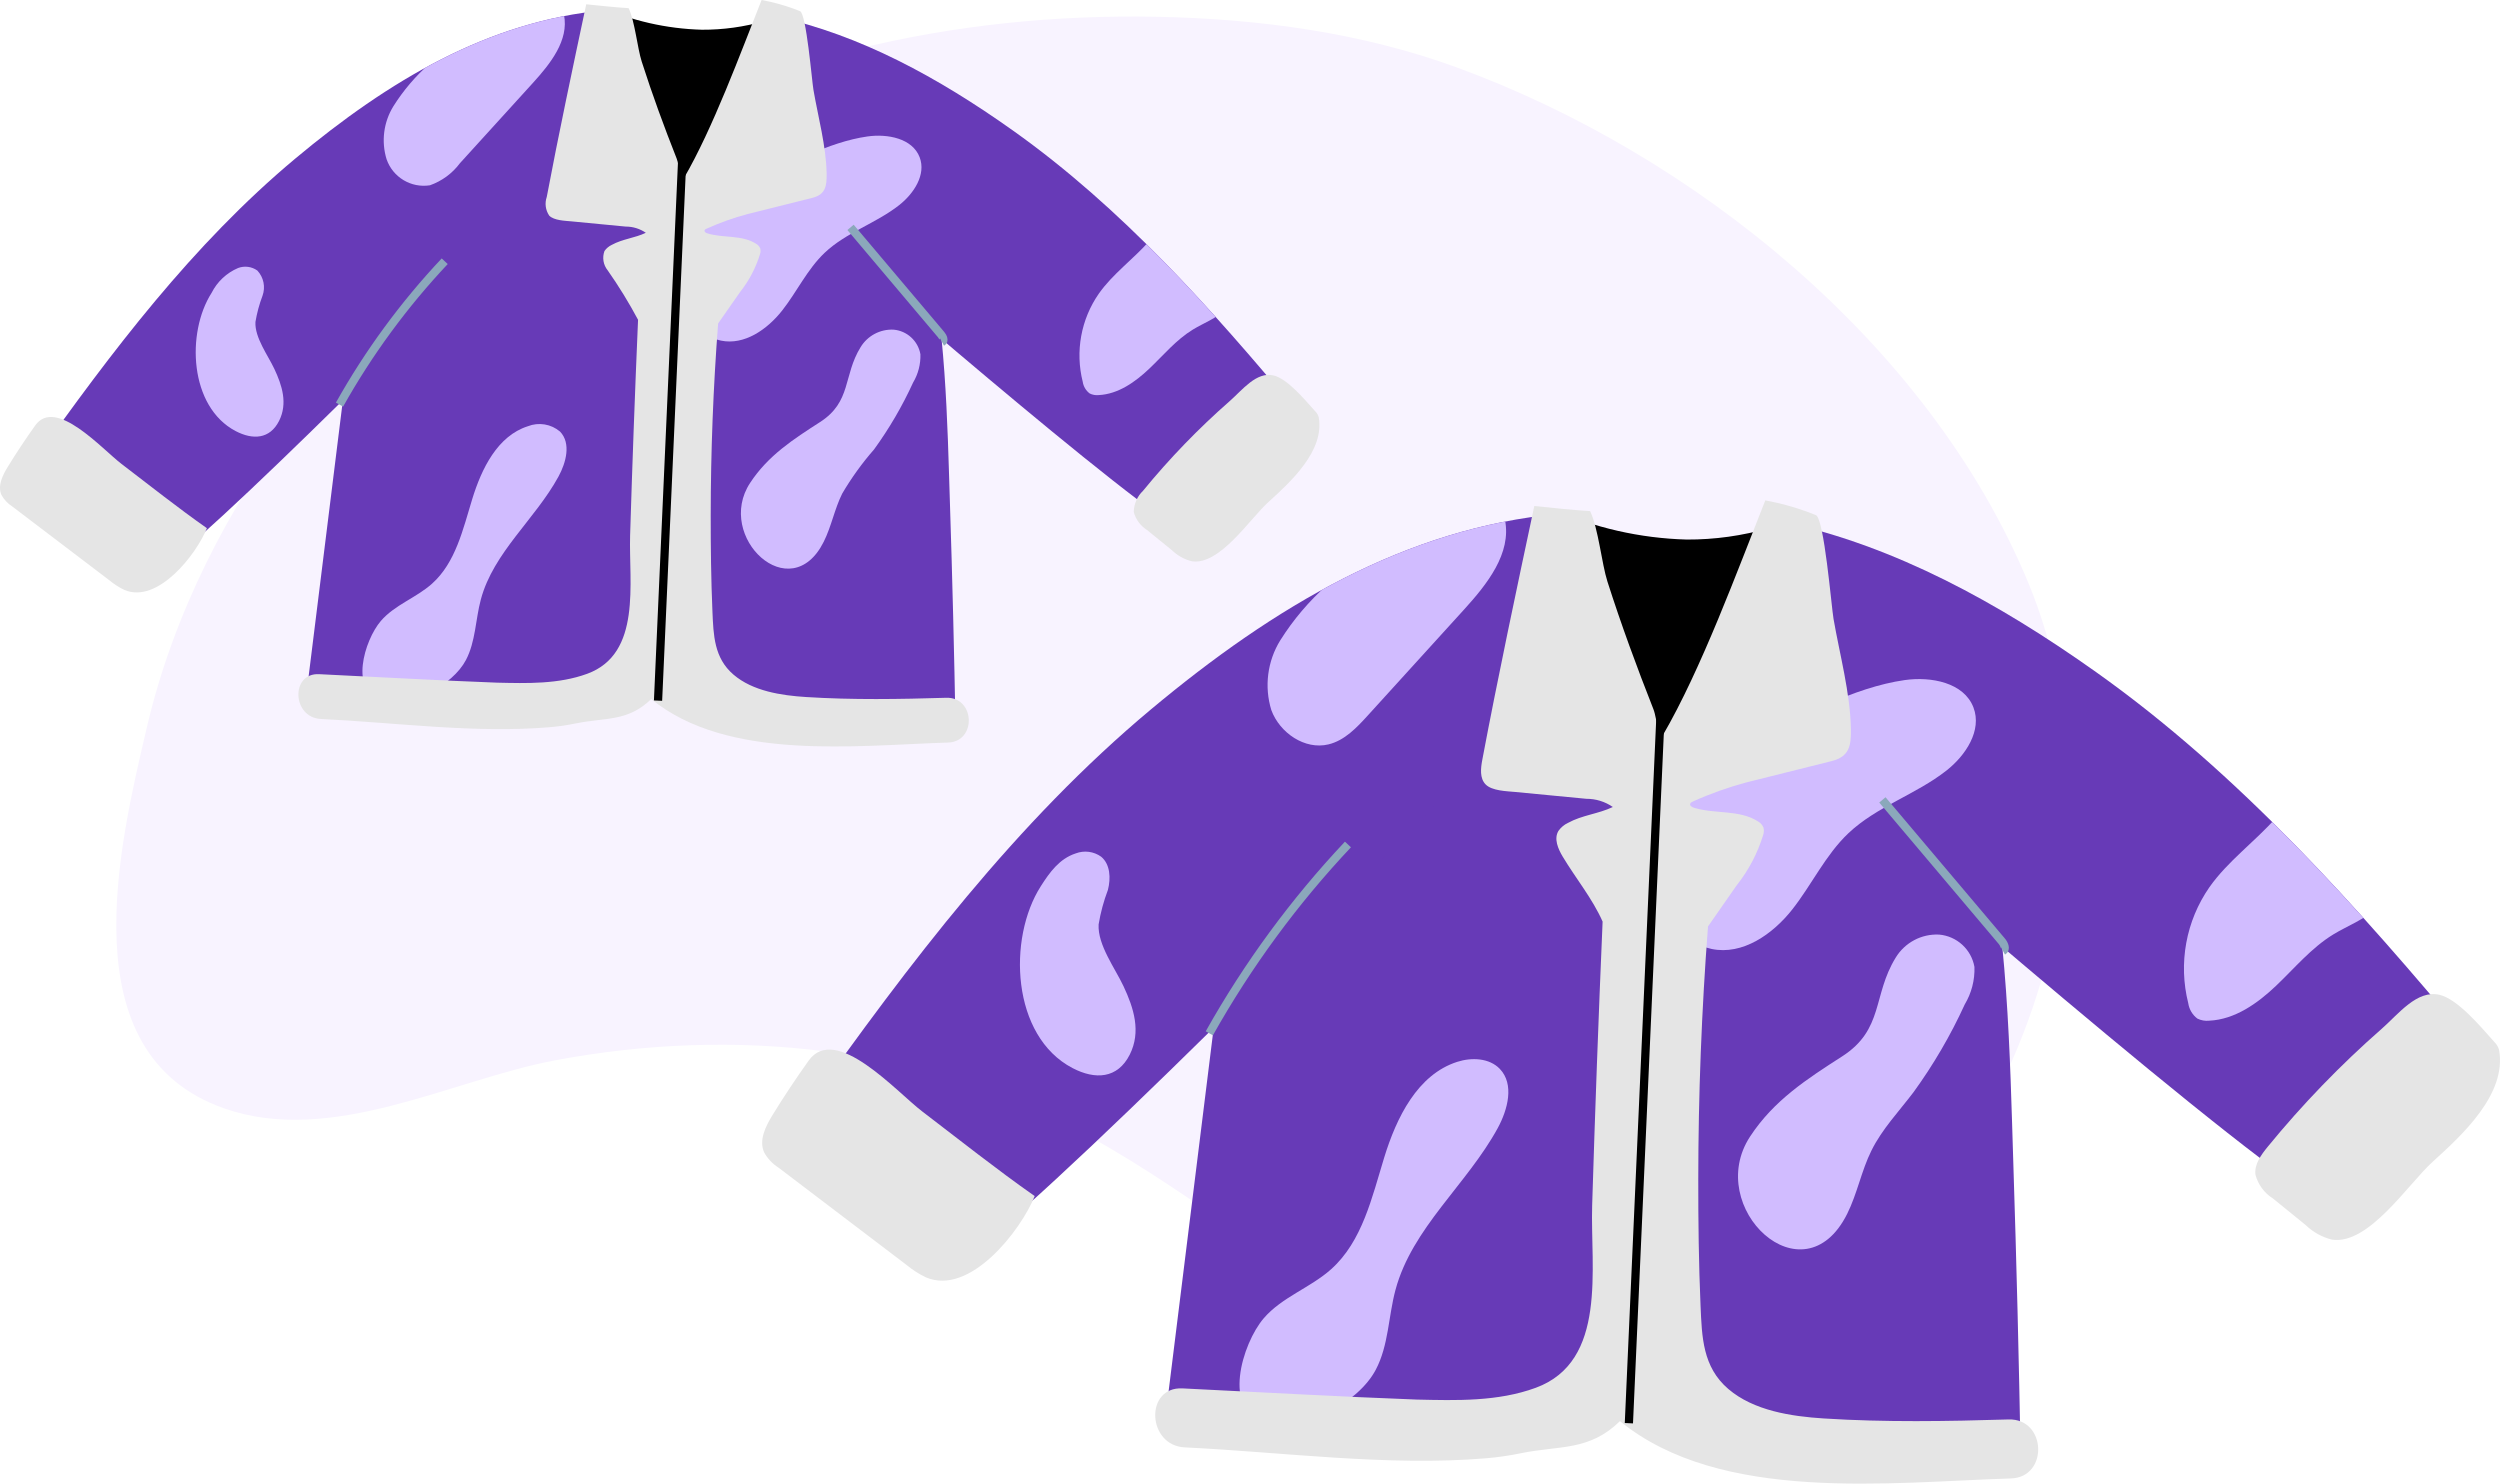
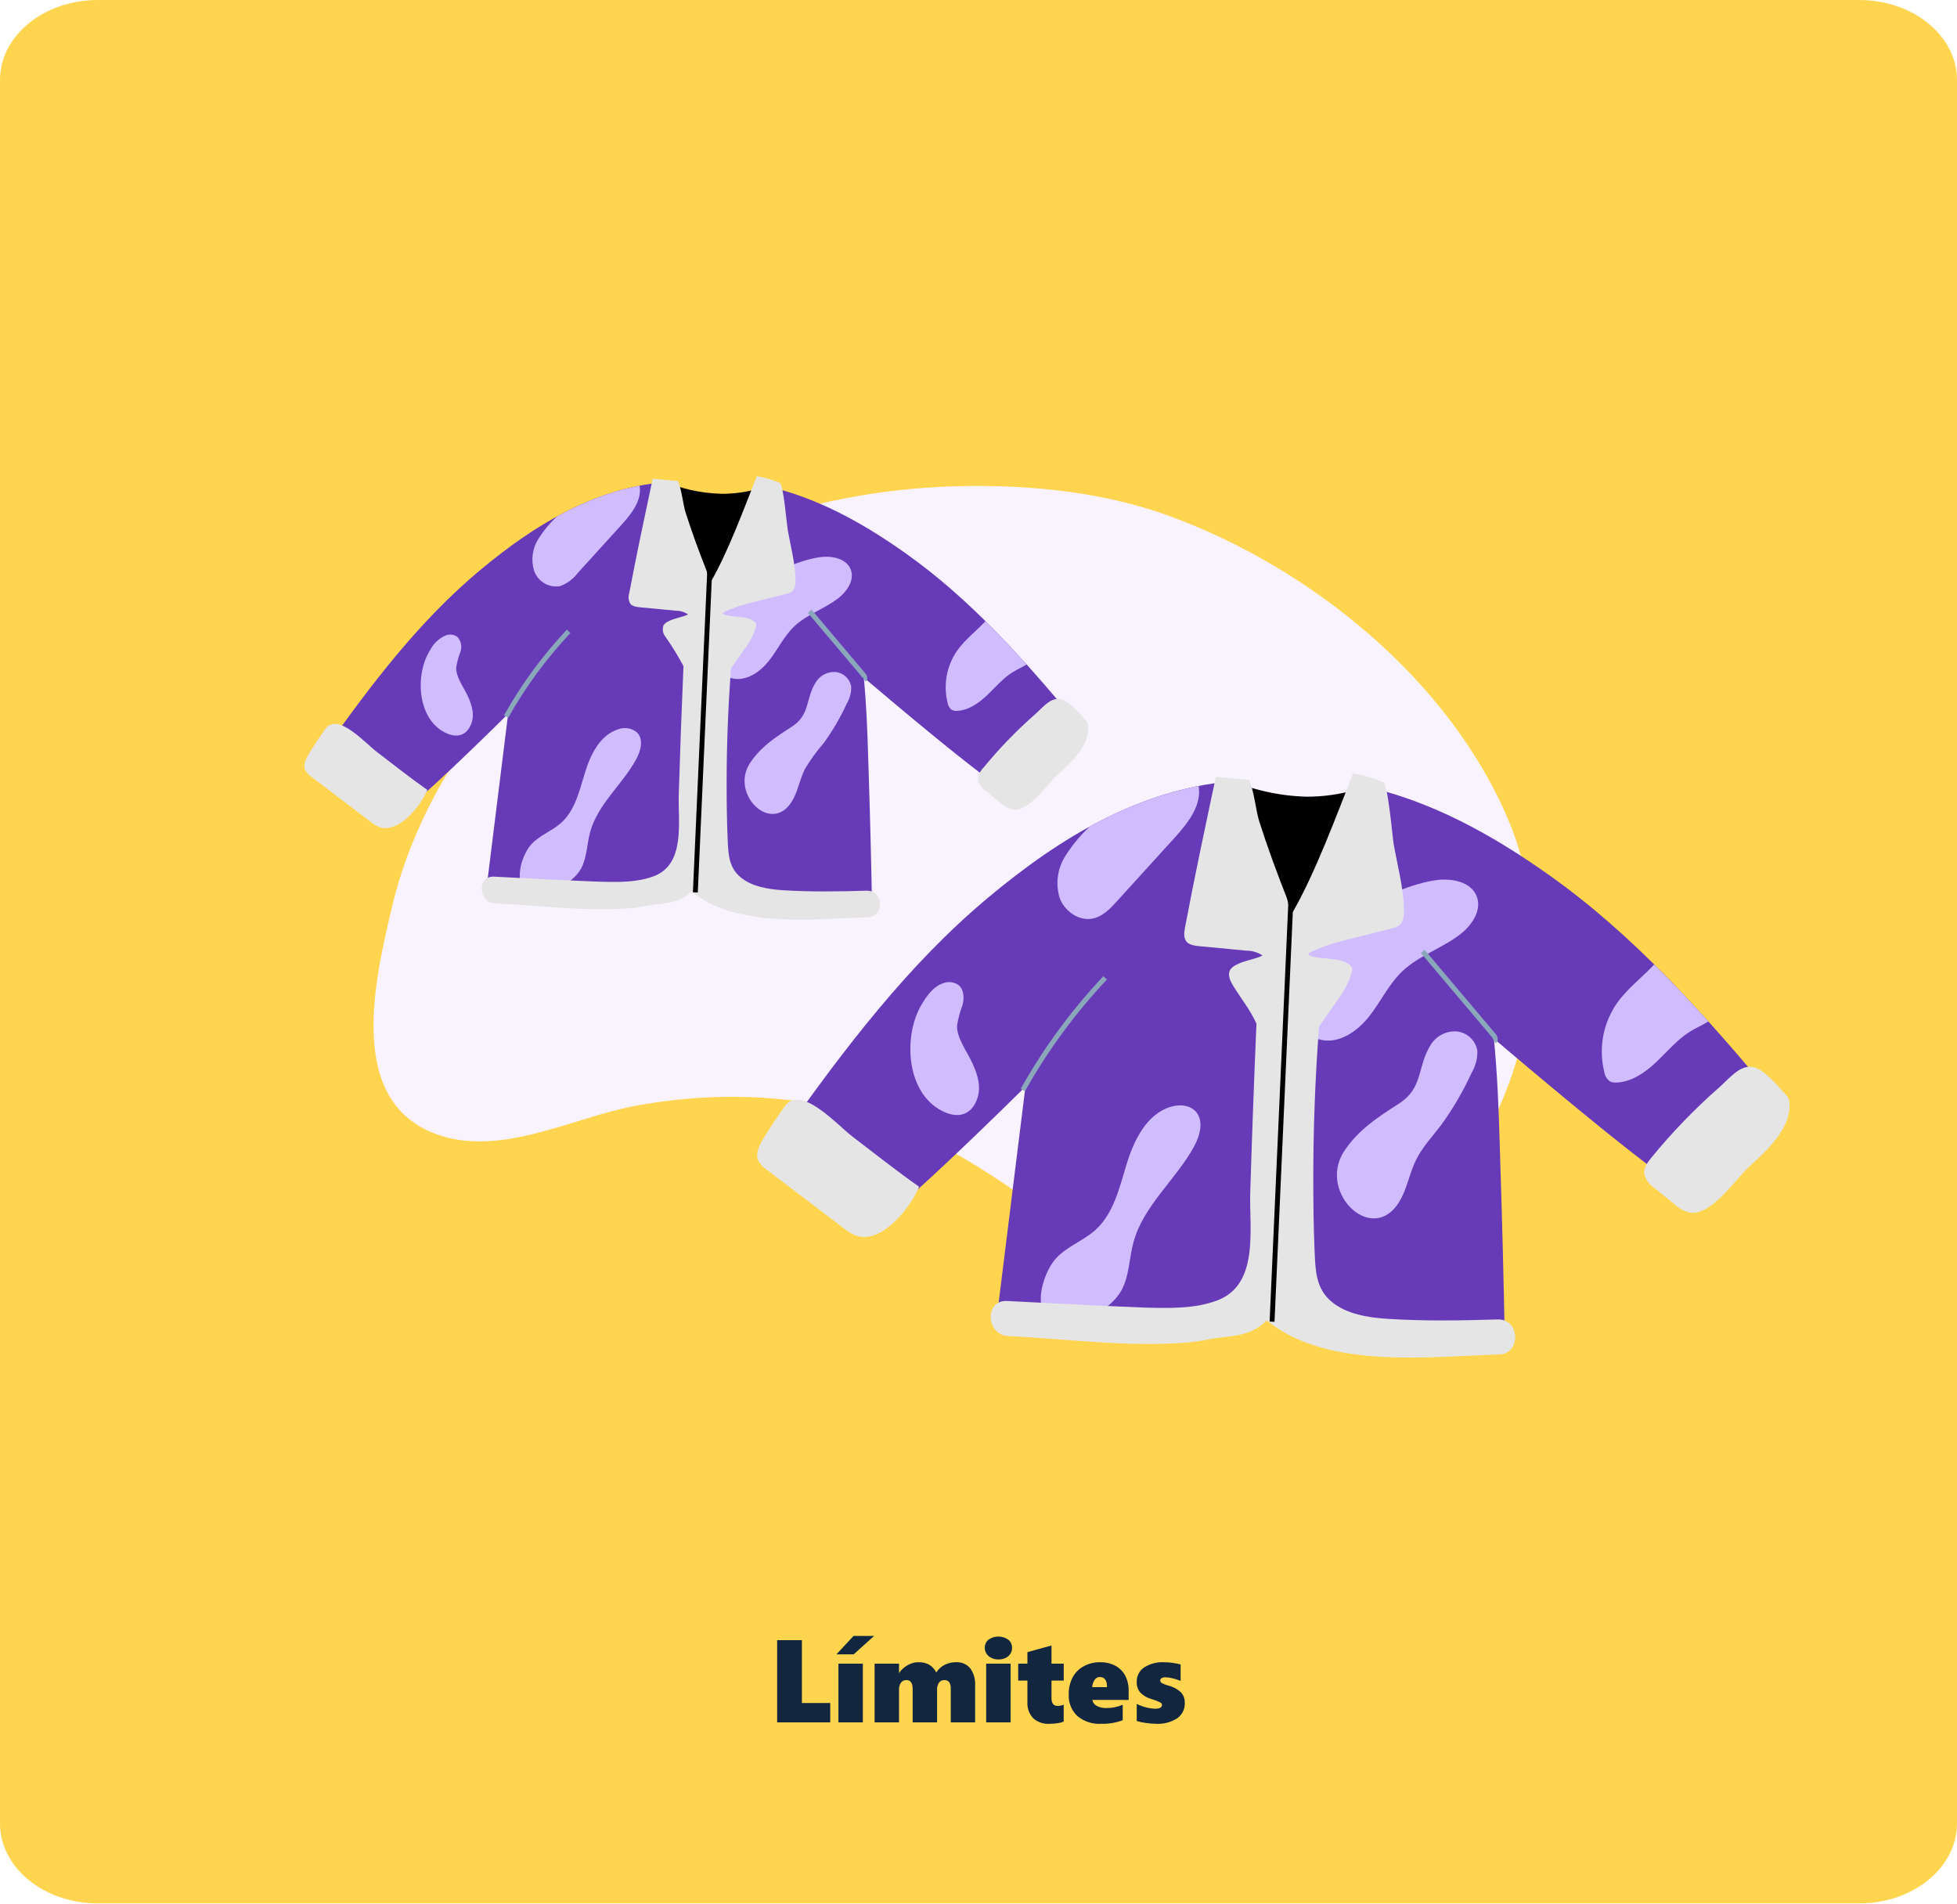
- <svg xmlns="http://www.w3.org/2000/svg" width="303.546" height="180.144" viewBox="0 0 303.546 180.144">
+ <svg xmlns="http://www.w3.org/2000/svg" width="400" height="389" viewBox="0 0 400 389">
  <defs>
    <clipPath id="clip-path">
      <path id="Trazado_25069" data-name="Trazado 25069" d="M623.5,950.263c-9.083-6.447-18.528-11.591-28.68-13.817q-.6,1.7-1.211,3.387c-5.435,4.479-13.578.291-18.125-4.008a.762.762,0,0,1-.061-.072c-.49.054-.979.117-1.467.183,0-.087-.005-.175-.005-.262-14.068,1.3-26.22,8.541-37.56,18.011-12.445,10.392-22.331,23.472-31.713,36.694a56.04,56.04,0,0,0,13.164,14.3c1.078.824,13.323-10.814,24.319-21.639q-2.279,18.354-4.556,36.7c11.866.047,23.092.64,34.232,1.307.855-.361,1.722-.7,2.589-1.042a13.772,13.772,0,0,0,5.513-3.32,1.092,1.092,0,0,1,1.694,0c1.623,1.7,3.071,3.575,4.742,5.234,9.816.563,19.751,1.028,30.179,1.068q-.243-13.787-.689-27.573c-.188-5.89-.326-12.815-1.01-19.831,12.786,10.856,29.975,25.095,31.137,24.053a56.109,56.109,0,0,0,12-15.291C647.6,971.911,636.719,959.646,623.5,950.263Z" transform="translate(-504.675 -935.675)" fill="#d1bcff" />
    </clipPath>
    <clipPath id="clip-path-2">
      <path id="Trazado_25086" data-name="Trazado 25086" d="M714.974,989.937c-11.964-8.492-24.4-15.267-37.776-18.2q-.79,2.235-1.6,4.461c-7.159,5.9-17.884.384-23.874-5.28-.031-.03-.052-.061-.08-.093-.646.07-1.289.154-1.933.241,0-.115-.005-.23-.005-.345-18.529,1.712-34.536,11.25-49.473,23.724-16.39,13.688-29.412,30.916-41.77,48.332a73.839,73.839,0,0,0,17.34,18.838c1.42,1.085,17.549-14.243,32.031-28.5q-3,24.172-6,48.346c15.628.061,30.415.843,45.088,1.72,1.125-.476,2.266-.921,3.409-1.373,2.642-1.042,5.343-2.2,7.263-4.372a1.437,1.437,0,0,1,2.23,0c2.139,2.244,4.046,4.707,6.248,6.892,12.929.743,26.014,1.354,39.749,1.408q-.319-18.16-.905-36.319c-.251-7.758-.431-16.877-1.331-26.12,16.839,14.3,39.479,33.055,41.011,31.682a73.858,73.858,0,0,0,15.808-20.142C746.72,1018.45,732.388,1002.3,714.974,989.937Z" transform="translate(-558.466 -970.722)" fill="#d1bcff" />
    </clipPath>
  </defs>
-   <g id="Grupo_15983" data-name="Grupo 15983" transform="translate(-502.3 -934.962)">
-     <path id="Trazado_25057" data-name="Trazado 25057" d="M710.183,1096.355c-15.843,7.913-32.461,4.941-45.887-1.786s-24.8-16.916-38.172-23.752c-18.3-9.361-40.2-12.154-62.466-7.965-12.543,2.36-27.112,10.42-40.182,5.827-18.884-6.632-12.765-31.779-9.348-46.36,6.4-27.325,26.646-52.322,49.8-66.9s48.784-19.725,72.673-19.278c12.7.237,25.139,1.98,36.535,6.147,28.761,10.514,57.352,33.5,69.41,62.576C755.6,1036.346,741.636,1080.646,710.183,1096.355Z" transform="translate(6.027 0.856)" fill="#f8f3ff" />
-     <g id="Grupo_15978" data-name="Grupo 15978" transform="translate(502.3 934.962)">
-       <path id="Trazado_25058" data-name="Trazado 25058" d="M581.428,937.716c-.129.188-.256.379-.4.558-5.323,6.81-14.623,2.228-19.6-2.483a.771.771,0,0,1-.061-.072,41.067,41.067,0,0,0-13.5,3.633c-12.2,5.88-16.317,15.935-17.959,29.146q-3.185,25.609-6.356,51.216c11.866.047,23.092.64,34.232,1.307.855-.361,1.722-.7,2.589-1.042a13.773,13.773,0,0,0,5.513-3.32,1.092,1.092,0,0,1,1.694,0c1.623,1.7,3.071,3.575,4.742,5.234,9.816.563,19.751,1.028,30.179,1.068q-.243-13.787-.689-27.573C601.2,976.392,601.153,946.628,581.428,937.716Z" transform="translate(-486.476 -934.397)" fill="#673ab7" />
-       <path id="Trazado_25059" data-name="Trazado 25059" d="M574.644,944.619a55.191,55.191,0,0,1-.7-8.944c-14.068,1.3-26.22,8.541-37.56,18.011-12.445,10.392-22.331,23.472-31.713,36.694a56.04,56.04,0,0,0,13.164,14.3c1.893,1.447,38.181-35.492,41.74-39.052,4.714-4.714,7.954-9.683,12.341-14.656.543-.618,1.717-2.062,3.189-3.816Q574.845,945.89,574.644,944.619Z" transform="translate(-500.532 -934.431)" fill="#673ab7" />
-       <path id="Trazado_25060" data-name="Trazado 25060" d="M587.488,949.934c-9.083-6.447-18.528-11.591-28.681-13.817-1.792,5.07-3.652,10.132-5.782,15.071,4.2,4.234,7.639,8.509,12.28,12.473,3.828,3.268,42.9,37.246,44.677,35.656a56.107,56.107,0,0,0,12-15.291C611.592,971.581,600.71,959.317,587.488,949.934Z" transform="translate(-464.522 -934.102)" fill="#673ab7" />
-       <path id="Trazado_25061" data-name="Trazado 25061" d="M603.009,965.217c-1.094-1.218-3.184-3.718-4.844-4.1-2.073-.483-3.788,1.783-5.3,3.111a91.735,91.735,0,0,0-10.535,10.9,3.635,3.635,0,0,0-1.125,2.57,3.705,3.705,0,0,0,1.612,2.19l3.018,2.452a5.33,5.33,0,0,0,2.424,1.344c3.38.516,7.024-5.13,9.279-7.175,2.68-2.43,6.859-6.227,6.126-10.31a1.6,1.6,0,0,0-.427-.726C603.159,965.386,603.084,965.3,603.009,965.217Z" transform="translate(-443.546 -915.535)" fill="#e5e5e5" />
-       <path id="Trazado_25062" data-name="Trazado 25062" d="M517.055,969.681c-2.361-1.8-7.991-8.152-10.472-4.681q-1.746,2.444-3.322,5.006c-.642,1.045-1.282,2.324-.782,3.446a3.907,3.907,0,0,0,1.317,1.4l11.838,9a8.543,8.543,0,0,0,1.753,1.12c4.058,1.748,8.759-4.311,10.034-7.489C523.874,974.993,520.5,972.307,517.055,969.681Z" transform="translate(-502.3 -913.351)" fill="#e5e5e5" />
-       <g id="Grupo_15977" data-name="Grupo 15977" transform="translate(4.144 1.244)">
-         <g id="Grupo_15976" data-name="Grupo 15976" clip-path="url(#clip-path)">
-           <g id="Grupo_15975" data-name="Grupo 15975" transform="translate(19.62 -3.962)">
-             <path id="Trazado_25063" data-name="Trazado 25063" d="M529.757,988.37c1.675-1.951,4.3-2.811,6.213-4.524,2.872-2.568,3.758-6.613,4.889-10.294s3.067-7.648,6.737-8.82a3.853,3.853,0,0,1,3.92.647c1.356,1.41.743,3.75-.194,5.466-2.834,5.184-7.883,9.191-9.42,14.9-.659,2.455-.632,5.128-1.818,7.375-1.624,3.078-6.6,5.681-10.127,4.871C525.844,997.047,527.758,990.7,529.757,988.37Z" transform="translate(-507.279 -910.257)" fill="#d1bcff" />
-             <path id="Trazado_25064" data-name="Trazado 25064" d="M568.388,960.042a4.432,4.432,0,0,1,4.01-2.134,3.629,3.629,0,0,1,3.257,2.985,6.334,6.334,0,0,1-.893,3.448,47.271,47.271,0,0,1-4.737,8.113,35.36,35.36,0,0,0-3.865,5.358c-.93,1.872-1.309,3.978-2.242,5.847-4.044,8.094-13.231-.6-8.945-7.136,2.19-3.339,5.243-5.3,8.49-7.391C567.311,966.657,566.261,963.492,568.388,960.042Z" transform="translate(-487.664 -915.164)" fill="#d1bcff" />
-             <path id="Trazado_25065" data-name="Trazado 25065" d="M585.889,954.458c-1.956,2.209-4.418,3.964-6.117,6.374a13.139,13.139,0,0,0-1.954,10.706,2.174,2.174,0,0,0,.839,1.412,1.97,1.97,0,0,0,1.094.2c2.364-.112,4.442-1.586,6.157-3.216s3.25-3.495,5.269-4.73c1.338-.82,2.884-1.359,3.985-2.478,1.711-1.741,1.931-4.542,1.178-6.864-.563-1.741-3.392-7.466-5.454-7.745C588.51,947.791,587.24,952.933,585.889,954.458Z" transform="translate(-470.118 -922.461)" fill="#d1bcff" />
-             <path id="Trazado_25066" data-name="Trazado 25066" d="M572.238,944.5c2.436-.346,5.459.227,6.337,2.526.806,2.109-.708,4.412-2.483,5.808-2.818,2.219-6.44,3.317-9.043,5.782-2.115,2-3.369,4.732-5.17,7.021s-4.589,4.245-7.438,3.65c-2.689-.562-4.51-3.35-4.62-6.094-.2-5.062,4.268-10.415,8.434-12.873C562.317,947.919,567.583,945.157,572.238,944.5Z" transform="translate(-490.676 -925.213)" fill="#d1bcff" />
-             <path id="Trazado_25067" data-name="Trazado 25067" d="M534.519,943.916a23.64,23.64,0,0,0-4.327,5.1,7.847,7.847,0,0,0-.829,6.447,4.786,4.786,0,0,0,5.264,3.156,7.762,7.762,0,0,0,3.643-2.683q4.433-4.876,8.865-9.753c2.116-2.328,4.386-5.173,3.767-8.258-.687-3.418-5.386-5.866-8.371-3.7-1.206.876-1.871,2.783-2.743,3.966A48.59,48.59,0,0,1,534.519,943.916Z" transform="translate(-506.187 -933.404)" fill="#d1bcff" />
-             <path id="Trazado_25068" data-name="Trazado 25068" d="M517.846,956.7a6.418,6.418,0,0,1,3.219-3.022,2.5,2.5,0,0,1,2.338.309,2.993,2.993,0,0,1,.626,3.064,16.78,16.78,0,0,0-.858,3.181c-.1,1.89,1.516,4.036,2.3,5.705.942,2.008,1.636,4.182.572,6.3-1.124,2.233-3.2,2.329-5.276,1.241C515.138,970.529,514.76,961.525,517.846,956.7Z" transform="translate(-515.92 -918.419)" fill="#d1bcff" />
+   <g id="Grupo_1079033" data-name="Grupo 1079033" transform="translate(-181 -11800)">
+     <path id="Trazado_841459" data-name="Trazado 841459" d="M20,0H380c11.046,0,20,7.318,20,16.345V372.655c0,9.027-8.954,16.345-20,16.345H20c-11.046,0-20-7.318-20-16.345V16.345C0,7.318,8.954,0,20,0Z" transform="translate(181 11800)" fill="#ffd54f" />
+     <path id="Trazado_842376" data-name="Trazado 842376" d="M154.844,26V9.2h5.063V22.039H165.7V26Zm12.527,0V14h4.992V26Zm3.117-13.9h-3.527l3.5-3.762h4.2ZM190.328,26V19.086a2.206,2.206,0,0,0-.311-1.295A1.168,1.168,0,0,0,189,17.363a1.266,1.266,0,0,0-1.078.521,2.386,2.386,0,0,0-.387,1.447V26h-4.992V19.2q0-1.84-1.254-1.84a1.327,1.327,0,0,0-1.148.533,2.578,2.578,0,0,0-.387,1.529V26h-4.992V14h4.992v1.9h.047a3.869,3.869,0,0,1,.9-1.025,5.261,5.261,0,0,1,1.389-.844,4.313,4.313,0,0,1,1.676-.322,4.241,4.241,0,0,1,2.15.5,3.908,3.908,0,0,1,1.459,1.594,4.277,4.277,0,0,1,1.688-1.553,5.029,5.029,0,0,1,2.344-.545,3.527,3.527,0,0,1,2.895,1.23,5.479,5.479,0,0,1,1.008,3.551V26Zm12.527-15.234a2.144,2.144,0,0,1-.768,1.711,3,3,0,0,1-2.021.656,2.929,2.929,0,0,1-2-.68,2.15,2.15,0,0,1-.779-1.687,2.081,2.081,0,0,1,.756-1.67,3.518,3.518,0,0,1,4.043,0A2.068,2.068,0,0,1,202.855,10.766ZM197.57,26V14h4.992V26Zm15.844-.164a4.864,4.864,0,0,1-1.113.311,10.178,10.178,0,0,1-1.863.146,4.476,4.476,0,0,1-3.264-1.148A4.359,4.359,0,0,1,206,21.875V17.457h-1.887V14H206V11.645l4.922-1.359V14h2.5v3.457h-2.5v3.6q0,1.582,1.254,1.582a3.4,3.4,0,0,0,1.242-.258Zm5.859-4.418a1.686,1.686,0,0,0,.891,1.213,4.016,4.016,0,0,0,2.016.439,8.3,8.3,0,0,0,3.3-.668v3.164a11.877,11.877,0,0,1-4.406.727,6.952,6.952,0,0,1-4.887-1.605,5.7,5.7,0,0,1-1.746-4.418,7.289,7.289,0,0,1,.768-3.41,5.523,5.523,0,0,1,2.273-2.314,6.717,6.717,0,0,1,3.322-.838,6.537,6.537,0,0,1,3.188.727,4.84,4.84,0,0,1,2.01,2.039,6.542,6.542,0,0,1,.686,3.07v1.875Zm3-2.613q0-2.074-1.488-2.074a1.259,1.259,0,0,0-1.043.568,2.836,2.836,0,0,0-.492,1.506Zm15.891,3.211a3.665,3.665,0,0,1-1.553,3.158,7.3,7.3,0,0,1-4.33,1.119,15.055,15.055,0,0,1-2-.164,12.343,12.343,0,0,1-1.939-.4v-3.5a9.55,9.55,0,0,0,3.7.984q1.465,0,1.465-.762a.6.6,0,0,0-.34-.521,12.012,12.012,0,0,0-1.781-.686,5.03,5.03,0,0,1-2.32-1.336,3.177,3.177,0,0,1-.727-2.168,3.459,3.459,0,0,1,1.482-2.947,6.955,6.955,0,0,1,4.166-1.084,13.242,13.242,0,0,1,3.328.457v3.363A10.065,10.065,0,0,0,235.7,17a6.532,6.532,0,0,0-1.477-.211,1.607,1.607,0,0,0-.785.164.5.5,0,0,0-.293.457.637.637,0,0,0,.316.551,5.6,5.6,0,0,0,1.266.5,5.873,5.873,0,0,1,2.637,1.383A3.03,3.03,0,0,1,238.164,22.016Z" transform="translate(185 12126)" fill="#12263f" />
+     <g id="Grupo_15983" data-name="Grupo 15983" transform="translate(-259.073 10962.344)">
+       <path id="Trazado_25057" data-name="Trazado 25057" d="M710.183,1096.355c-15.843,7.913-32.461,4.941-45.887-1.786s-24.8-16.916-38.172-23.752c-18.3-9.361-40.2-12.154-62.466-7.965-12.543,2.36-27.112,10.42-40.182,5.827-18.884-6.632-12.765-31.779-9.348-46.36,6.4-27.325,26.646-52.322,49.8-66.9s48.784-19.725,72.673-19.278c12.7.237,25.139,1.98,36.535,6.147,28.761,10.514,57.352,33.5,69.41,62.576C755.6,1036.346,741.636,1080.646,710.183,1096.355Z" transform="translate(6.027 0.856)" fill="#f8f3ff" />
+       <g id="Grupo_15978" data-name="Grupo 15978" transform="translate(502.3 934.962)">
+         <path id="Trazado_25058" data-name="Trazado 25058" d="M581.428,937.716c-.129.188-.256.379-.4.558-5.323,6.81-14.623,2.228-19.6-2.483a.771.771,0,0,1-.061-.072,41.067,41.067,0,0,0-13.5,3.633c-12.2,5.88-16.317,15.935-17.959,29.146q-3.185,25.609-6.356,51.216c11.866.047,23.092.64,34.232,1.307.855-.361,1.722-.7,2.589-1.042a13.773,13.773,0,0,0,5.513-3.32,1.092,1.092,0,0,1,1.694,0c1.623,1.7,3.071,3.575,4.742,5.234,9.816.563,19.751,1.028,30.179,1.068q-.243-13.787-.689-27.573C601.2,976.392,601.153,946.628,581.428,937.716Z" transform="translate(-486.476 -934.397)" fill="#673ab7" />
+         <path id="Trazado_25059" data-name="Trazado 25059" d="M574.644,944.619a55.191,55.191,0,0,1-.7-8.944c-14.068,1.3-26.22,8.541-37.56,18.011-12.445,10.392-22.331,23.472-31.713,36.694a56.04,56.04,0,0,0,13.164,14.3c1.893,1.447,38.181-35.492,41.74-39.052,4.714-4.714,7.954-9.683,12.341-14.656.543-.618,1.717-2.062,3.189-3.816Q574.845,945.89,574.644,944.619Z" transform="translate(-500.532 -934.431)" fill="#673ab7" />
+         <path id="Trazado_25060" data-name="Trazado 25060" d="M587.488,949.934c-9.083-6.447-18.528-11.591-28.681-13.817-1.792,5.07-3.652,10.132-5.782,15.071,4.2,4.234,7.639,8.509,12.28,12.473,3.828,3.268,42.9,37.246,44.677,35.656a56.107,56.107,0,0,0,12-15.291C611.592,971.581,600.71,959.317,587.488,949.934Z" transform="translate(-464.522 -934.102)" fill="#673ab7" />
+         <path id="Trazado_25061" data-name="Trazado 25061" d="M603.009,965.217c-1.094-1.218-3.184-3.718-4.844-4.1-2.073-.483-3.788,1.783-5.3,3.111a91.735,91.735,0,0,0-10.535,10.9,3.635,3.635,0,0,0-1.125,2.57,3.705,3.705,0,0,0,1.612,2.19l3.018,2.452a5.33,5.33,0,0,0,2.424,1.344c3.38.516,7.024-5.13,9.279-7.175,2.68-2.43,6.859-6.227,6.126-10.31a1.6,1.6,0,0,0-.427-.726C603.159,965.386,603.084,965.3,603.009,965.217Z" transform="translate(-443.546 -915.535)" fill="#e5e5e5" />
+         <path id="Trazado_25062" data-name="Trazado 25062" d="M517.055,969.681c-2.361-1.8-7.991-8.152-10.472-4.681q-1.746,2.444-3.322,5.006c-.642,1.045-1.282,2.324-.782,3.446a3.907,3.907,0,0,0,1.317,1.4l11.838,9a8.543,8.543,0,0,0,1.753,1.12c4.058,1.748,8.759-4.311,10.034-7.489C523.874,974.993,520.5,972.307,517.055,969.681Z" transform="translate(-502.3 -913.351)" fill="#e5e5e5" />
+         <g id="Grupo_15977" data-name="Grupo 15977" transform="translate(4.144 1.244)">
+           <g id="Grupo_15976" data-name="Grupo 15976" clip-path="url(#clip-path)">
+             <g id="Grupo_15975" data-name="Grupo 15975" transform="translate(19.62 -3.962)">
+               <path id="Trazado_25063" data-name="Trazado 25063" d="M529.757,988.37c1.675-1.951,4.3-2.811,6.213-4.524,2.872-2.568,3.758-6.613,4.889-10.294s3.067-7.648,6.737-8.82a3.853,3.853,0,0,1,3.92.647c1.356,1.41.743,3.75-.194,5.466-2.834,5.184-7.883,9.191-9.42,14.9-.659,2.455-.632,5.128-1.818,7.375-1.624,3.078-6.6,5.681-10.127,4.871C525.844,997.047,527.758,990.7,529.757,988.37Z" transform="translate(-507.279 -910.257)" fill="#d1bcff" />
+               <path id="Trazado_25064" data-name="Trazado 25064" d="M568.388,960.042a4.432,4.432,0,0,1,4.01-2.134,3.629,3.629,0,0,1,3.257,2.985,6.334,6.334,0,0,1-.893,3.448,47.271,47.271,0,0,1-4.737,8.113,35.36,35.36,0,0,0-3.865,5.358c-.93,1.872-1.309,3.978-2.242,5.847-4.044,8.094-13.231-.6-8.945-7.136,2.19-3.339,5.243-5.3,8.49-7.391C567.311,966.657,566.261,963.492,568.388,960.042Z" transform="translate(-487.664 -915.164)" fill="#d1bcff" />
+               <path id="Trazado_25065" data-name="Trazado 25065" d="M585.889,954.458c-1.956,2.209-4.418,3.964-6.117,6.374a13.139,13.139,0,0,0-1.954,10.706,2.174,2.174,0,0,0,.839,1.412,1.97,1.97,0,0,0,1.094.2c2.364-.112,4.442-1.586,6.157-3.216s3.25-3.495,5.269-4.73c1.338-.82,2.884-1.359,3.985-2.478,1.711-1.741,1.931-4.542,1.178-6.864-.563-1.741-3.392-7.466-5.454-7.745C588.51,947.791,587.24,952.933,585.889,954.458Z" transform="translate(-470.118 -922.461)" fill="#d1bcff" />
+               <path id="Trazado_25066" data-name="Trazado 25066" d="M572.238,944.5c2.436-.346,5.459.227,6.337,2.526.806,2.109-.708,4.412-2.483,5.808-2.818,2.219-6.44,3.317-9.043,5.782-2.115,2-3.369,4.732-5.17,7.021s-4.589,4.245-7.438,3.65c-2.689-.562-4.51-3.35-4.62-6.094-.2-5.062,4.268-10.415,8.434-12.873C562.317,947.919,567.583,945.157,572.238,944.5Z" transform="translate(-490.676 -925.213)" fill="#d1bcff" />
+               <path id="Trazado_25067" data-name="Trazado 25067" d="M534.519,943.916a23.64,23.64,0,0,0-4.327,5.1,7.847,7.847,0,0,0-.829,6.447,4.786,4.786,0,0,0,5.264,3.156,7.762,7.762,0,0,0,3.643-2.683q4.433-4.876,8.865-9.753c2.116-2.328,4.386-5.173,3.767-8.258-.687-3.418-5.386-5.866-8.371-3.7-1.206.876-1.871,2.783-2.743,3.966A48.59,48.59,0,0,1,534.519,943.916Z" transform="translate(-506.187 -933.404)" fill="#d1bcff" />
+               <path id="Trazado_25068" data-name="Trazado 25068" d="M517.846,956.7a6.418,6.418,0,0,1,3.219-3.022,2.5,2.5,0,0,1,2.338.309,2.993,2.993,0,0,1,.626,3.064,16.78,16.78,0,0,0-.858,3.181c-.1,1.89,1.516,4.036,2.3,5.705.942,2.008,1.636,4.182.572,6.3-1.124,2.233-3.2,2.329-5.276,1.241C515.138,970.529,514.76,961.525,517.846,956.7Z" transform="translate(-515.92 -918.419)" fill="#d1bcff" />
+             </g>
          </g>
        </g>
+         <path id="Trazado_25070" data-name="Trazado 25070" d="M556.475,938.248A32.631,32.631,0,0,1,544,935.4c1.565,2.6,2.326,5.644,3.929,8.242.906,1.466,1.729,2.979,2.537,4.5.089.112.188.216.27.333a14.417,14.417,0,0,1,1.666,3.313c.653,1.2,1.637,9.916,2.361,11.078,2.392-6.51,5.032-19.719,9.321-25.674A26.981,26.981,0,0,1,556.475,938.248Z" transform="translate(-471.247 -934.638)" />
+         <path id="Trazado_25071" data-name="Trazado 25071" d="M601.726,1019.685c-5.66.173-11.378.269-17.031-.091-2.989-.19-6.466-.715-8.806-2.725-2.361-2.027-2.425-4.789-2.551-7.661-.167-3.884-.213-7.777-.209-11.664q.008-11.665.9-23.307l2.663-3.814a14,14,0,0,0,2.43-4.629,1.249,1.249,0,0,0,.026-.659,1.182,1.182,0,0,0-.534-.59c-1.706-1.085-3.957-.649-5.889-1.249-.176-.054-.386-.183-.34-.361.03-.108.145-.166.25-.211a32.421,32.421,0,0,1,4.973-1.771q3.915-.979,7.831-1.959c1.638-.408,1.792-1.438,1.764-2.964-.059-3.331-1.033-6.869-1.6-10.148-.194-1.122-.86-9.256-1.63-9.567a23.993,23.993,0,0,0-3.6-1.132c-.352-.082-.71-.152-1.066-.22-2.586,6.5-5.911,15.588-9.451,21.658-.434.743-.492-1.472-.864-2.415-1.532-3.875-2.968-7.79-4.238-11.76-.532-1.661-.827-4.868-1.591-6.494-1.717-.1-3.432-.3-5.149-.469-1.595,7.49-3.374,15.874-4.793,23.394a2.547,2.547,0,0,0,.3,2.266c.583.6,1.951.625,2.731.7q3.279.314,6.559.63a4.255,4.255,0,0,1,2.439.754c-1.326.639-2.821.743-4.132,1.466a2.23,2.23,0,0,0-.888.745,2.4,2.4,0,0,0,.391,2.352,58.1,58.1,0,0,1,3.685,6q-.563,13.083-.963,26.17c-.175,5.747,1.443,14.365-5.2,16.807-3.484,1.279-7.307,1.167-10.956,1.083-7.2-.269-14.406-.686-21.607-1.031-3.5-.168-3.265,5.274.215,5.44,9.109.436,18.68,1.764,27.784,1a26.737,26.737,0,0,0,3.177-.462c3.593-.738,6.3-.178,9.151-2.957,9.287,7.583,24.9,5.623,36.036,5.281C605.442,1025.017,605.231,1019.577,601.726,1019.685Z" transform="translate(-486.835 -934.962)" fill="#e5e5e5" />
+         <path id="Trazado_25072" data-name="Trazado 25072" d="M526.362,970.794l-.872-.489A89.234,89.234,0,0,1,538.339,952.8l.728.686A88.232,88.232,0,0,0,526.362,970.794Z" transform="translate(-484.704 -921.422)" fill="#8ba8bb" />
+         <path id="Trazado_25073" data-name="Trazado 25073" d="M572.845,965.156l-.475-.88a.207.207,0,0,0-.1.158.667.667,0,0,0-.153-.293l-11.007-13.033.764-.645L572.876,963.5a1.435,1.435,0,0,1,.375,1.106A.785.785,0,0,1,572.845,965.156Z" transform="translate(-458.219 -923.177)" fill="#8ba8bb" />
+         <path id="Trazado_25074" data-name="Trazado 25074" d="M548.593,1014.635l-1-.045q.84-18.794,1.679-37.587.777-17.393,1.554-34.786l1,.045q-.777,17.393-1.554,34.786Q549.432,995.841,548.593,1014.635Z" transform="translate(-468.195 -929.542)" />
      </g>
-       <path id="Trazado_25070" data-name="Trazado 25070" d="M556.475,938.248A32.631,32.631,0,0,1,544,935.4c1.565,2.6,2.326,5.644,3.929,8.242.906,1.466,1.729,2.979,2.537,4.5.089.112.188.216.27.333a14.417,14.417,0,0,1,1.666,3.313c.653,1.2,1.637,9.916,2.361,11.078,2.392-6.51,5.032-19.719,9.321-25.674A26.981,26.981,0,0,1,556.475,938.248Z" transform="translate(-471.247 -934.638)" />
-       <path id="Trazado_25071" data-name="Trazado 25071" d="M601.726,1019.685c-5.66.173-11.378.269-17.031-.091-2.989-.19-6.466-.715-8.806-2.725-2.361-2.027-2.425-4.789-2.551-7.661-.167-3.884-.213-7.777-.209-11.664q.008-11.665.9-23.307l2.663-3.814a14,14,0,0,0,2.43-4.629,1.249,1.249,0,0,0,.026-.659,1.182,1.182,0,0,0-.534-.59c-1.706-1.085-3.957-.649-5.889-1.249-.176-.054-.386-.183-.34-.361.03-.108.145-.166.25-.211a32.421,32.421,0,0,1,4.973-1.771q3.915-.979,7.831-1.959c1.638-.408,1.792-1.438,1.764-2.964-.059-3.331-1.033-6.869-1.6-10.148-.194-1.122-.86-9.256-1.63-9.567a23.993,23.993,0,0,0-3.6-1.132c-.352-.082-.71-.152-1.066-.22-2.586,6.5-5.911,15.588-9.451,21.658-.434.743-.492-1.472-.864-2.415-1.532-3.875-2.968-7.79-4.238-11.76-.532-1.661-.827-4.868-1.591-6.494-1.717-.1-3.432-.3-5.149-.469-1.595,7.49-3.374,15.874-4.793,23.394a2.547,2.547,0,0,0,.3,2.266c.583.6,1.951.625,2.731.7q3.279.314,6.559.63a4.255,4.255,0,0,1,2.439.754c-1.326.639-2.821.743-4.132,1.466a2.23,2.23,0,0,0-.888.745,2.4,2.4,0,0,0,.391,2.352,58.1,58.1,0,0,1,3.685,6q-.563,13.083-.963,26.17c-.175,5.747,1.443,14.365-5.2,16.807-3.484,1.279-7.307,1.167-10.956,1.083-7.2-.269-14.406-.686-21.607-1.031-3.5-.168-3.265,5.274.215,5.44,9.109.436,18.68,1.764,27.784,1a26.737,26.737,0,0,0,3.177-.462c3.593-.738,6.3-.178,9.151-2.957,9.287,7.583,24.9,5.623,36.036,5.281C605.442,1025.017,605.231,1019.577,601.726,1019.685Z" transform="translate(-486.835 -934.962)" fill="#e5e5e5" />
-       <path id="Trazado_25072" data-name="Trazado 25072" d="M525.926,970.55A88.761,88.761,0,0,1,538.7,953.142" transform="translate(-484.704 -921.422)" fill="none" stroke="#8ba8bb" stroke-miterlimit="10" stroke-width="1" />
-       <path id="Trazado_25073" data-name="Trazado 25073" d="M572.608,964.716c.307-.166.112-.633-.113-.9l-11.006-13.032" transform="translate(-458.219 -923.177)" fill="none" stroke="#8ba8bb" stroke-miterlimit="10" stroke-width="1" />
-       <path id="Trazado_25074" data-name="Trazado 25074" d="M548.093,1014.612q1.617-36.188,3.233-72.373" transform="translate(-468.195 -929.542)" fill="none" stroke="#000" stroke-miterlimit="10" stroke-width="1" />
-     </g>
-     <g id="Grupo_15982" data-name="Grupo 15982" transform="translate(594.84 995.717)">
-       <path id="Trazado_25075" data-name="Trazado 25075" d="M659.56,973.412c-.169.248-.337.5-.523.735-7.01,8.97-19.26,2.933-25.823-3.271-.031-.03-.052-.061-.08-.093a54.094,54.094,0,0,0-17.784,4.784c-16.068,7.745-21.492,20.988-23.656,38.39q-4.193,33.727-8.37,67.46c15.628.061,30.415.843,45.088,1.72,1.125-.476,2.266-.921,3.409-1.373,2.642-1.042,5.343-2.2,7.263-4.372a1.437,1.437,0,0,1,2.23,0c2.139,2.244,4.046,4.707,6.248,6.892,12.929.743,26.014,1.354,39.749,1.408q-.319-18.16-.905-36.319C685.6,1024.352,685.541,985.149,659.56,973.412Z" transform="translate(-534.496 -969.039)" fill="#673ab7" />
-       <path id="Trazado_25076" data-name="Trazado 25076" d="M650.627,982.5a72.293,72.293,0,0,1-.918-11.779c-18.529,1.712-34.536,11.25-49.473,23.724-16.39,13.688-29.412,30.916-41.77,48.332a73.839,73.839,0,0,0,17.34,18.838c2.493,1.9,50.289-46.749,54.979-51.438,6.208-6.208,10.477-12.754,16.253-19.3.717-.813,2.263-2.715,4.2-5.027Q650.893,984.178,650.627,982.5Z" transform="translate(-553.009 -969.084)" fill="#673ab7" />
-       <path id="Trazado_25077" data-name="Trazado 25077" d="M667.544,989.5c-11.964-8.492-24.4-15.267-37.776-18.2-2.361,6.679-4.812,13.346-7.618,19.852,5.533,5.578,10.06,11.208,16.174,16.429,5.042,4.306,56.51,49.059,58.846,46.964a73.858,73.858,0,0,0,15.808-20.142C699.29,1018.017,684.958,1001.864,667.544,989.5Z" transform="translate(-505.579 -968.65)" fill="#673ab7" />
-       <path id="Trazado_25078" data-name="Trazado 25078" d="M687.986,1009.634c-1.439-1.605-4.193-4.9-6.379-5.407-2.731-.635-4.988,2.35-6.983,4.1a120.7,120.7,0,0,0-13.878,14.359c-.8.982-1.637,2.129-1.481,3.387a4.878,4.878,0,0,0,2.123,2.884l3.976,3.23a7.034,7.034,0,0,0,3.191,1.767c4.453.68,9.252-6.756,12.222-9.45,3.528-3.2,9.033-8.2,8.068-13.578a2.105,2.105,0,0,0-.564-.958C688.185,1009.856,688.085,1009.744,687.986,1009.634Z" transform="translate(-477.951 -944.195)" fill="#e5e5e5" />
-       <path id="Trazado_25079" data-name="Trazado 25079" d="M574.773,1015.512c-3.111-2.369-10.524-10.736-13.792-6.166q-2.3,3.219-4.376,6.593c-.848,1.378-1.689,3.062-1.029,4.54a5.128,5.128,0,0,0,1.734,1.846l15.593,11.852a11.312,11.312,0,0,0,2.308,1.476c5.346,2.3,11.536-5.679,13.218-9.863C583.753,1022.51,579.313,1018.972,574.773,1015.512Z" transform="translate(-555.338 -941.318)" fill="#e5e5e5" />
-       <g id="Grupo_15981" data-name="Grupo 15981" transform="translate(5.457 1.638)">
-         <g id="Grupo_15980" data-name="Grupo 15980" clip-path="url(#clip-path-2)">
-           <g id="Grupo_15979" data-name="Grupo 15979" transform="translate(25.843 -5.218)">
-             <path id="Trazado_25080" data-name="Trazado 25080" d="M591.5,1040.128c2.207-2.568,5.662-3.7,8.185-5.958,3.781-3.383,4.95-8.71,6.44-13.559s4.039-10.073,8.87-11.617c1.754-.56,3.889-.473,5.165.853,1.785,1.857.979,4.938-.255,7.2-3.732,6.829-10.383,12.107-12.407,19.622-.871,3.233-.832,6.754-2.4,9.715-2.137,4.051-8.685,7.481-13.339,6.415C586.349,1051.558,588.87,1043.192,591.5,1040.128Z" transform="translate(-561.897 -937.243)" fill="#d1bcff" />
-             <path id="Trazado_25081" data-name="Trazado 25081" d="M642.386,1002.816a5.837,5.837,0,0,1,5.28-2.809,4.775,4.775,0,0,1,4.29,3.933,8.311,8.311,0,0,1-1.176,4.542,62.243,62.243,0,0,1-6.239,10.685c-1.757,2.315-3.8,4.454-5.09,7.058-1.225,2.465-1.724,5.24-2.954,7.7-5.328,10.661-17.427-.792-11.782-9.4,2.884-4.4,6.906-6.983,11.182-9.734C640.968,1011.53,639.584,1007.362,642.386,1002.816Z" transform="translate(-536.061 -943.706)" fill="#d1bcff" />
-             <path id="Trazado_25082" data-name="Trazado 25082" d="M665.437,995.463c-2.575,2.907-5.819,5.22-8.057,8.394a17.3,17.3,0,0,0-2.574,14.1,2.863,2.863,0,0,0,1.106,1.86,2.589,2.589,0,0,0,1.441.255c3.113-.146,5.85-2.087,8.108-4.233s4.282-4.6,6.941-6.232c1.764-1.078,3.8-1.788,5.25-3.263,2.254-2.293,2.544-5.983,1.551-9.042-.742-2.293-4.467-9.833-7.185-10.2C668.888,986.682,667.215,993.453,665.437,995.463Z" transform="translate(-512.951 -953.317)" fill="#d1bcff" />
-             <path id="Trazado_25083" data-name="Trazado 25083" d="M647.456,982.341c3.209-.455,7.19.3,8.347,3.326,1.063,2.778-.933,5.813-3.27,7.652-3.713,2.921-8.483,4.367-11.913,7.616-2.783,2.638-4.437,6.232-6.808,9.247s-6.044,5.59-9.8,4.807c-3.54-.74-5.937-4.413-6.084-8.028-.267-6.667,5.622-13.717,11.109-16.956C634.39,986.85,641.324,983.21,647.456,982.341Z" transform="translate(-540.029 -956.942)" fill="#d1bcff" />
-             <path id="Trazado_25084" data-name="Trazado 25084" d="M597.774,981.576a31.159,31.159,0,0,0-5.7,6.716,10.338,10.338,0,0,0-1.09,8.493c1.024,2.762,4.065,4.845,6.93,4.156,1.963-.471,3.444-2.04,4.8-3.535l11.674-12.845c2.788-3.067,5.779-6.815,4.962-10.877-.906-4.5-7.094-7.728-11.025-4.877-1.589,1.151-2.464,3.666-3.614,5.224A63.812,63.812,0,0,1,597.774,981.576Z" transform="translate(-560.458 -967.732)" fill="#d1bcff" />
-             <path id="Trazado_25085" data-name="Trazado 25085" d="M575.815,998.415c1.076-1.686,2.258-3.336,4.24-3.98a3.289,3.289,0,0,1,3.08.4c1.118.923,1.185,2.63.824,4.036a22,22,0,0,0-1.129,4.189c-.133,2.49,2,5.315,3.029,7.515,1.241,2.645,2.153,5.508.754,8.291-1.481,2.942-4.21,3.069-6.951,1.635C572.249,1016.63,571.75,1004.771,575.815,998.415Z" transform="translate(-573.278 -947.993)" fill="#d1bcff" />
+       <g id="Grupo_15982" data-name="Grupo 15982" transform="translate(594.84 995.717)">
+         <path id="Trazado_25075" data-name="Trazado 25075" d="M659.56,973.412c-.169.248-.337.5-.523.735-7.01,8.97-19.26,2.933-25.823-3.271-.031-.03-.052-.061-.08-.093a54.094,54.094,0,0,0-17.784,4.784c-16.068,7.745-21.492,20.988-23.656,38.39q-4.193,33.727-8.37,67.46c15.628.061,30.415.843,45.088,1.72,1.125-.476,2.266-.921,3.409-1.373,2.642-1.042,5.343-2.2,7.263-4.372a1.437,1.437,0,0,1,2.23,0c2.139,2.244,4.046,4.707,6.248,6.892,12.929.743,26.014,1.354,39.749,1.408q-.319-18.16-.905-36.319C685.6,1024.352,685.541,985.149,659.56,973.412Z" transform="translate(-534.496 -969.039)" fill="#673ab7" />
+         <path id="Trazado_25076" data-name="Trazado 25076" d="M650.627,982.5a72.293,72.293,0,0,1-.918-11.779c-18.529,1.712-34.536,11.25-49.473,23.724-16.39,13.688-29.412,30.916-41.77,48.332a73.839,73.839,0,0,0,17.34,18.838c2.493,1.9,50.289-46.749,54.979-51.438,6.208-6.208,10.477-12.754,16.253-19.3.717-.813,2.263-2.715,4.2-5.027Q650.893,984.178,650.627,982.5Z" transform="translate(-553.009 -969.084)" fill="#673ab7" />
+         <path id="Trazado_25077" data-name="Trazado 25077" d="M667.544,989.5c-11.964-8.492-24.4-15.267-37.776-18.2-2.361,6.679-4.812,13.346-7.618,19.852,5.533,5.578,10.06,11.208,16.174,16.429,5.042,4.306,56.51,49.059,58.846,46.964a73.858,73.858,0,0,0,15.808-20.142C699.29,1018.017,684.958,1001.864,667.544,989.5Z" transform="translate(-505.579 -968.65)" fill="#673ab7" />
+         <path id="Trazado_25078" data-name="Trazado 25078" d="M687.986,1009.634c-1.439-1.605-4.193-4.9-6.379-5.407-2.731-.635-4.988,2.35-6.983,4.1a120.7,120.7,0,0,0-13.878,14.359c-.8.982-1.637,2.129-1.481,3.387a4.878,4.878,0,0,0,2.123,2.884l3.976,3.23a7.034,7.034,0,0,0,3.191,1.767c4.453.68,9.252-6.756,12.222-9.45,3.528-3.2,9.033-8.2,8.068-13.578a2.105,2.105,0,0,0-.564-.958C688.185,1009.856,688.085,1009.744,687.986,1009.634Z" transform="translate(-477.951 -944.195)" fill="#e5e5e5" />
+         <path id="Trazado_25079" data-name="Trazado 25079" d="M574.773,1015.512c-3.111-2.369-10.524-10.736-13.792-6.166q-2.3,3.219-4.376,6.593c-.848,1.378-1.689,3.062-1.029,4.54a5.128,5.128,0,0,0,1.734,1.846l15.593,11.852a11.312,11.312,0,0,0,2.308,1.476c5.346,2.3,11.536-5.679,13.218-9.863C583.753,1022.51,579.313,1018.972,574.773,1015.512Z" transform="translate(-555.338 -941.318)" fill="#e5e5e5" />
+         <g id="Grupo_15981" data-name="Grupo 15981" transform="translate(5.457 1.638)">
+           <g id="Grupo_15980" data-name="Grupo 15980" clip-path="url(#clip-path-2)">
+             <g id="Grupo_15979" data-name="Grupo 15979" transform="translate(25.843 -5.218)">
+               <path id="Trazado_25080" data-name="Trazado 25080" d="M591.5,1040.128c2.207-2.568,5.662-3.7,8.185-5.958,3.781-3.383,4.95-8.71,6.44-13.559s4.039-10.073,8.87-11.617c1.754-.56,3.889-.473,5.165.853,1.785,1.857.979,4.938-.255,7.2-3.732,6.829-10.383,12.107-12.407,19.622-.871,3.233-.832,6.754-2.4,9.715-2.137,4.051-8.685,7.481-13.339,6.415C586.349,1051.558,588.87,1043.192,591.5,1040.128Z" transform="translate(-561.897 -937.243)" fill="#d1bcff" />
+               <path id="Trazado_25081" data-name="Trazado 25081" d="M642.386,1002.816a5.837,5.837,0,0,1,5.28-2.809,4.775,4.775,0,0,1,4.29,3.933,8.311,8.311,0,0,1-1.176,4.542,62.243,62.243,0,0,1-6.239,10.685c-1.757,2.315-3.8,4.454-5.09,7.058-1.225,2.465-1.724,5.24-2.954,7.7-5.328,10.661-17.427-.792-11.782-9.4,2.884-4.4,6.906-6.983,11.182-9.734C640.968,1011.53,639.584,1007.362,642.386,1002.816Z" transform="translate(-536.061 -943.706)" fill="#d1bcff" />
+               <path id="Trazado_25082" data-name="Trazado 25082" d="M665.437,995.463c-2.575,2.907-5.819,5.22-8.057,8.394a17.3,17.3,0,0,0-2.574,14.1,2.863,2.863,0,0,0,1.106,1.86,2.589,2.589,0,0,0,1.441.255c3.113-.146,5.85-2.087,8.108-4.233s4.282-4.6,6.941-6.232c1.764-1.078,3.8-1.788,5.25-3.263,2.254-2.293,2.544-5.983,1.551-9.042-.742-2.293-4.467-9.833-7.185-10.2C668.888,986.682,667.215,993.453,665.437,995.463Z" transform="translate(-512.951 -953.317)" fill="#d1bcff" />
+               <path id="Trazado_25083" data-name="Trazado 25083" d="M647.456,982.341c3.209-.455,7.19.3,8.347,3.326,1.063,2.778-.933,5.813-3.27,7.652-3.713,2.921-8.483,4.367-11.913,7.616-2.783,2.638-4.437,6.232-6.808,9.247s-6.044,5.59-9.8,4.807c-3.54-.74-5.937-4.413-6.084-8.028-.267-6.667,5.622-13.717,11.109-16.956C634.39,986.85,641.324,983.21,647.456,982.341Z" transform="translate(-540.029 -956.942)" fill="#d1bcff" />
+               <path id="Trazado_25084" data-name="Trazado 25084" d="M597.774,981.576a31.159,31.159,0,0,0-5.7,6.716,10.338,10.338,0,0,0-1.09,8.493c1.024,2.762,4.065,4.845,6.93,4.156,1.963-.471,3.444-2.04,4.8-3.535l11.674-12.845c2.788-3.067,5.779-6.815,4.962-10.877-.906-4.5-7.094-7.728-11.025-4.877-1.589,1.151-2.464,3.666-3.614,5.224A63.812,63.812,0,0,1,597.774,981.576Z" transform="translate(-560.458 -967.732)" fill="#d1bcff" />
+               <path id="Trazado_25085" data-name="Trazado 25085" d="M575.815,998.415c1.076-1.686,2.258-3.336,4.24-3.98a3.289,3.289,0,0,1,3.08.4c1.118.923,1.185,2.63.824,4.036a22,22,0,0,0-1.129,4.189c-.133,2.49,2,5.315,3.029,7.515,1.241,2.645,2.153,5.508.754,8.291-1.481,2.942-4.21,3.069-6.951,1.635C572.249,1016.63,571.75,1004.771,575.815,998.415Z" transform="translate(-573.278 -947.993)" fill="#d1bcff" />
+             </g>
          </g>
        </g>
+         <path id="Trazado_25087" data-name="Trazado 25087" d="M626.695,974.113a43,43,0,0,1-16.437-3.756c2.06,3.42,3.062,7.434,5.175,10.856,1.192,1.932,2.277,3.922,3.341,5.927.117.148.246.285.358.438a19.047,19.047,0,0,1,2.193,4.367c.858,1.583,2.157,13.06,3.109,14.588,3.151-8.574,6.628-25.971,12.274-33.816A35.516,35.516,0,0,1,626.695,974.113Z" transform="translate(-514.437 -969.356)" />
+         <path id="Trazado_25088" data-name="Trazado 25088" d="M686.3,1081.375c-7.454.229-14.986.354-22.434-.12-3.935-.249-8.515-.94-11.6-3.589-3.109-2.671-3.195-6.307-3.359-10.092-.222-5.114-.281-10.242-.277-15.361q.013-15.363,1.183-30.7l3.505-5.025a18.456,18.456,0,0,0,3.2-6.1,1.647,1.647,0,0,0,.033-.867,1.539,1.539,0,0,0-.7-.776c-2.249-1.431-5.213-.855-7.757-1.645-.232-.071-.51-.242-.447-.476.037-.143.19-.22.326-.277a42.635,42.635,0,0,1,6.552-2.334l10.312-2.579c2.158-.541,2.361-1.9,2.324-3.9-.078-4.388-1.361-9.05-2.109-13.367-.257-1.478-1.132-12.191-2.146-12.6a31.544,31.544,0,0,0-4.737-1.492c-.464-.106-.934-.2-1.4-.29-3.4,8.568-7.787,20.531-12.449,28.527-.571.979-.647-1.938-1.138-3.181-2.015-5.105-3.908-10.261-5.581-15.49-.7-2.188-1.091-6.41-2.1-8.553-2.263-.136-4.521-.4-6.78-.62-2.1,9.868-4.448,20.909-6.314,30.814-.194,1.028-.331,2.235.4,2.985.768.79,2.568.824,3.6.921q4.321.416,8.638.829a5.6,5.6,0,0,1,3.212.995c-1.746.839-3.716.977-5.44,1.928a2.933,2.933,0,0,0-1.169.982c-.564.947-.052,2.153.513,3.1,1.588,2.654,3.617,5.1,4.854,7.905q-.741,17.231-1.269,34.47c-.23,7.569,1.9,18.92-6.854,22.136-4.59,1.687-9.624,1.539-14.431,1.429-9.488-.354-18.973-.9-28.457-1.358-4.61-.221-4.3,6.946.281,7.164,12,.576,24.6,2.325,36.6,1.321a35.238,35.238,0,0,0,4.184-.607c4.732-.974,8.293-.234,12.053-3.9,12.234,9.989,32.793,7.406,47.465,6.957C691.191,1088.4,690.914,1081.234,686.3,1081.375Z" transform="translate(-534.969 -969.783)" fill="#e5e5e5" />
+         <path id="Trazado_25089" data-name="Trazado 25089" d="M586.892,1016.9l-.872-.489a117.427,117.427,0,0,1,16.9-23.026l.728.686A116.423,116.423,0,0,0,586.892,1016.9Z" transform="translate(-532.163 -951.949)" fill="#8ba8bb" />
+         <path id="Trazado_25090" data-name="Trazado 25090" d="M648.18,1009.412l-.474-.88a.128.128,0,0,0-.054.076.933.933,0,0,0-.24-.5l-.782-.926q-6.856-8.119-13.714-16.238l.764-.645q6.859,8.119,13.714,16.238l.781.925a1.734,1.734,0,0,1,.459,1.327A.877.877,0,0,1,648.18,1009.412Z" transform="translate(-497.277 -954.26)" fill="#8ba8bb" />
+         <path id="Trazado_25091" data-name="Trazado 25091" d="M616.154,1074.716l-1-.045q1.11-24.828,2.219-49.656,1.02-22.835,2.04-45.669l1,.045q-1.021,22.835-2.04,45.669Q617.263,1049.888,616.154,1074.716Z" transform="translate(-510.417 -962.645)" />
      </g>
-       <path id="Trazado_25087" data-name="Trazado 25087" d="M626.695,974.113a43,43,0,0,1-16.437-3.756c2.06,3.42,3.062,7.434,5.175,10.856,1.192,1.932,2.277,3.922,3.341,5.927.117.148.246.285.358.438a19.047,19.047,0,0,1,2.193,4.367c.858,1.583,2.157,13.06,3.109,14.588,3.151-8.574,6.628-25.971,12.274-33.816A35.516,35.516,0,0,1,626.695,974.113Z" transform="translate(-514.437 -969.356)" />
-       <path id="Trazado_25088" data-name="Trazado 25088" d="M686.3,1081.375c-7.454.229-14.986.354-22.434-.12-3.935-.249-8.515-.94-11.6-3.589-3.109-2.671-3.195-6.307-3.359-10.092-.222-5.114-.281-10.242-.277-15.361q.013-15.363,1.183-30.7l3.505-5.025a18.456,18.456,0,0,0,3.2-6.1,1.647,1.647,0,0,0,.033-.867,1.539,1.539,0,0,0-.7-.776c-2.249-1.431-5.213-.855-7.757-1.645-.232-.071-.51-.242-.447-.476.037-.143.19-.22.326-.277a42.635,42.635,0,0,1,6.552-2.334l10.312-2.579c2.158-.541,2.361-1.9,2.324-3.9-.078-4.388-1.361-9.05-2.109-13.367-.257-1.478-1.132-12.191-2.146-12.6a31.544,31.544,0,0,0-4.737-1.492c-.464-.106-.934-.2-1.4-.29-3.4,8.568-7.787,20.531-12.449,28.527-.571.979-.647-1.938-1.138-3.181-2.015-5.105-3.908-10.261-5.581-15.49-.7-2.188-1.091-6.41-2.1-8.553-2.263-.136-4.521-.4-6.78-.62-2.1,9.868-4.448,20.909-6.314,30.814-.194,1.028-.331,2.235.4,2.985.768.79,2.568.824,3.6.921q4.321.416,8.638.829a5.6,5.6,0,0,1,3.212.995c-1.746.839-3.716.977-5.44,1.928a2.933,2.933,0,0,0-1.169.982c-.564.947-.052,2.153.513,3.1,1.588,2.654,3.617,5.1,4.854,7.905q-.741,17.231-1.269,34.47c-.23,7.569,1.9,18.92-6.854,22.136-4.59,1.687-9.624,1.539-14.431,1.429-9.488-.354-18.973-.9-28.457-1.358-4.61-.221-4.3,6.946.281,7.164,12,.576,24.6,2.325,36.6,1.321a35.238,35.238,0,0,0,4.184-.607c4.732-.974,8.293-.234,12.053-3.9,12.234,9.989,32.793,7.406,47.465,6.957C691.191,1088.4,690.914,1081.234,686.3,1081.375Z" transform="translate(-534.969 -969.783)" fill="#e5e5e5" />
-       <path id="Trazado_25089" data-name="Trazado 25089" d="M586.456,1016.657a116.964,116.964,0,0,1,16.832-22.928" transform="translate(-532.163 -951.949)" fill="none" stroke="#8ba8bb" stroke-miterlimit="10" stroke-width="1" />
-       <path id="Trazado_25090" data-name="Trazado 25090" d="M647.943,1008.972c.4-.218.147-.832-.15-1.183q-7.247-8.582-14.5-17.163" transform="translate(-497.277 -954.26)" fill="none" stroke="#8ba8bb" stroke-miterlimit="10" stroke-width="1" />
-       <path id="Trazado_25091" data-name="Trazado 25091" d="M615.654,1074.694q2.13-47.661,4.259-95.326" transform="translate(-510.417 -962.645)" fill="none" stroke="#000" stroke-miterlimit="10" stroke-width="1" />
    </g>
  </g>
</svg>
